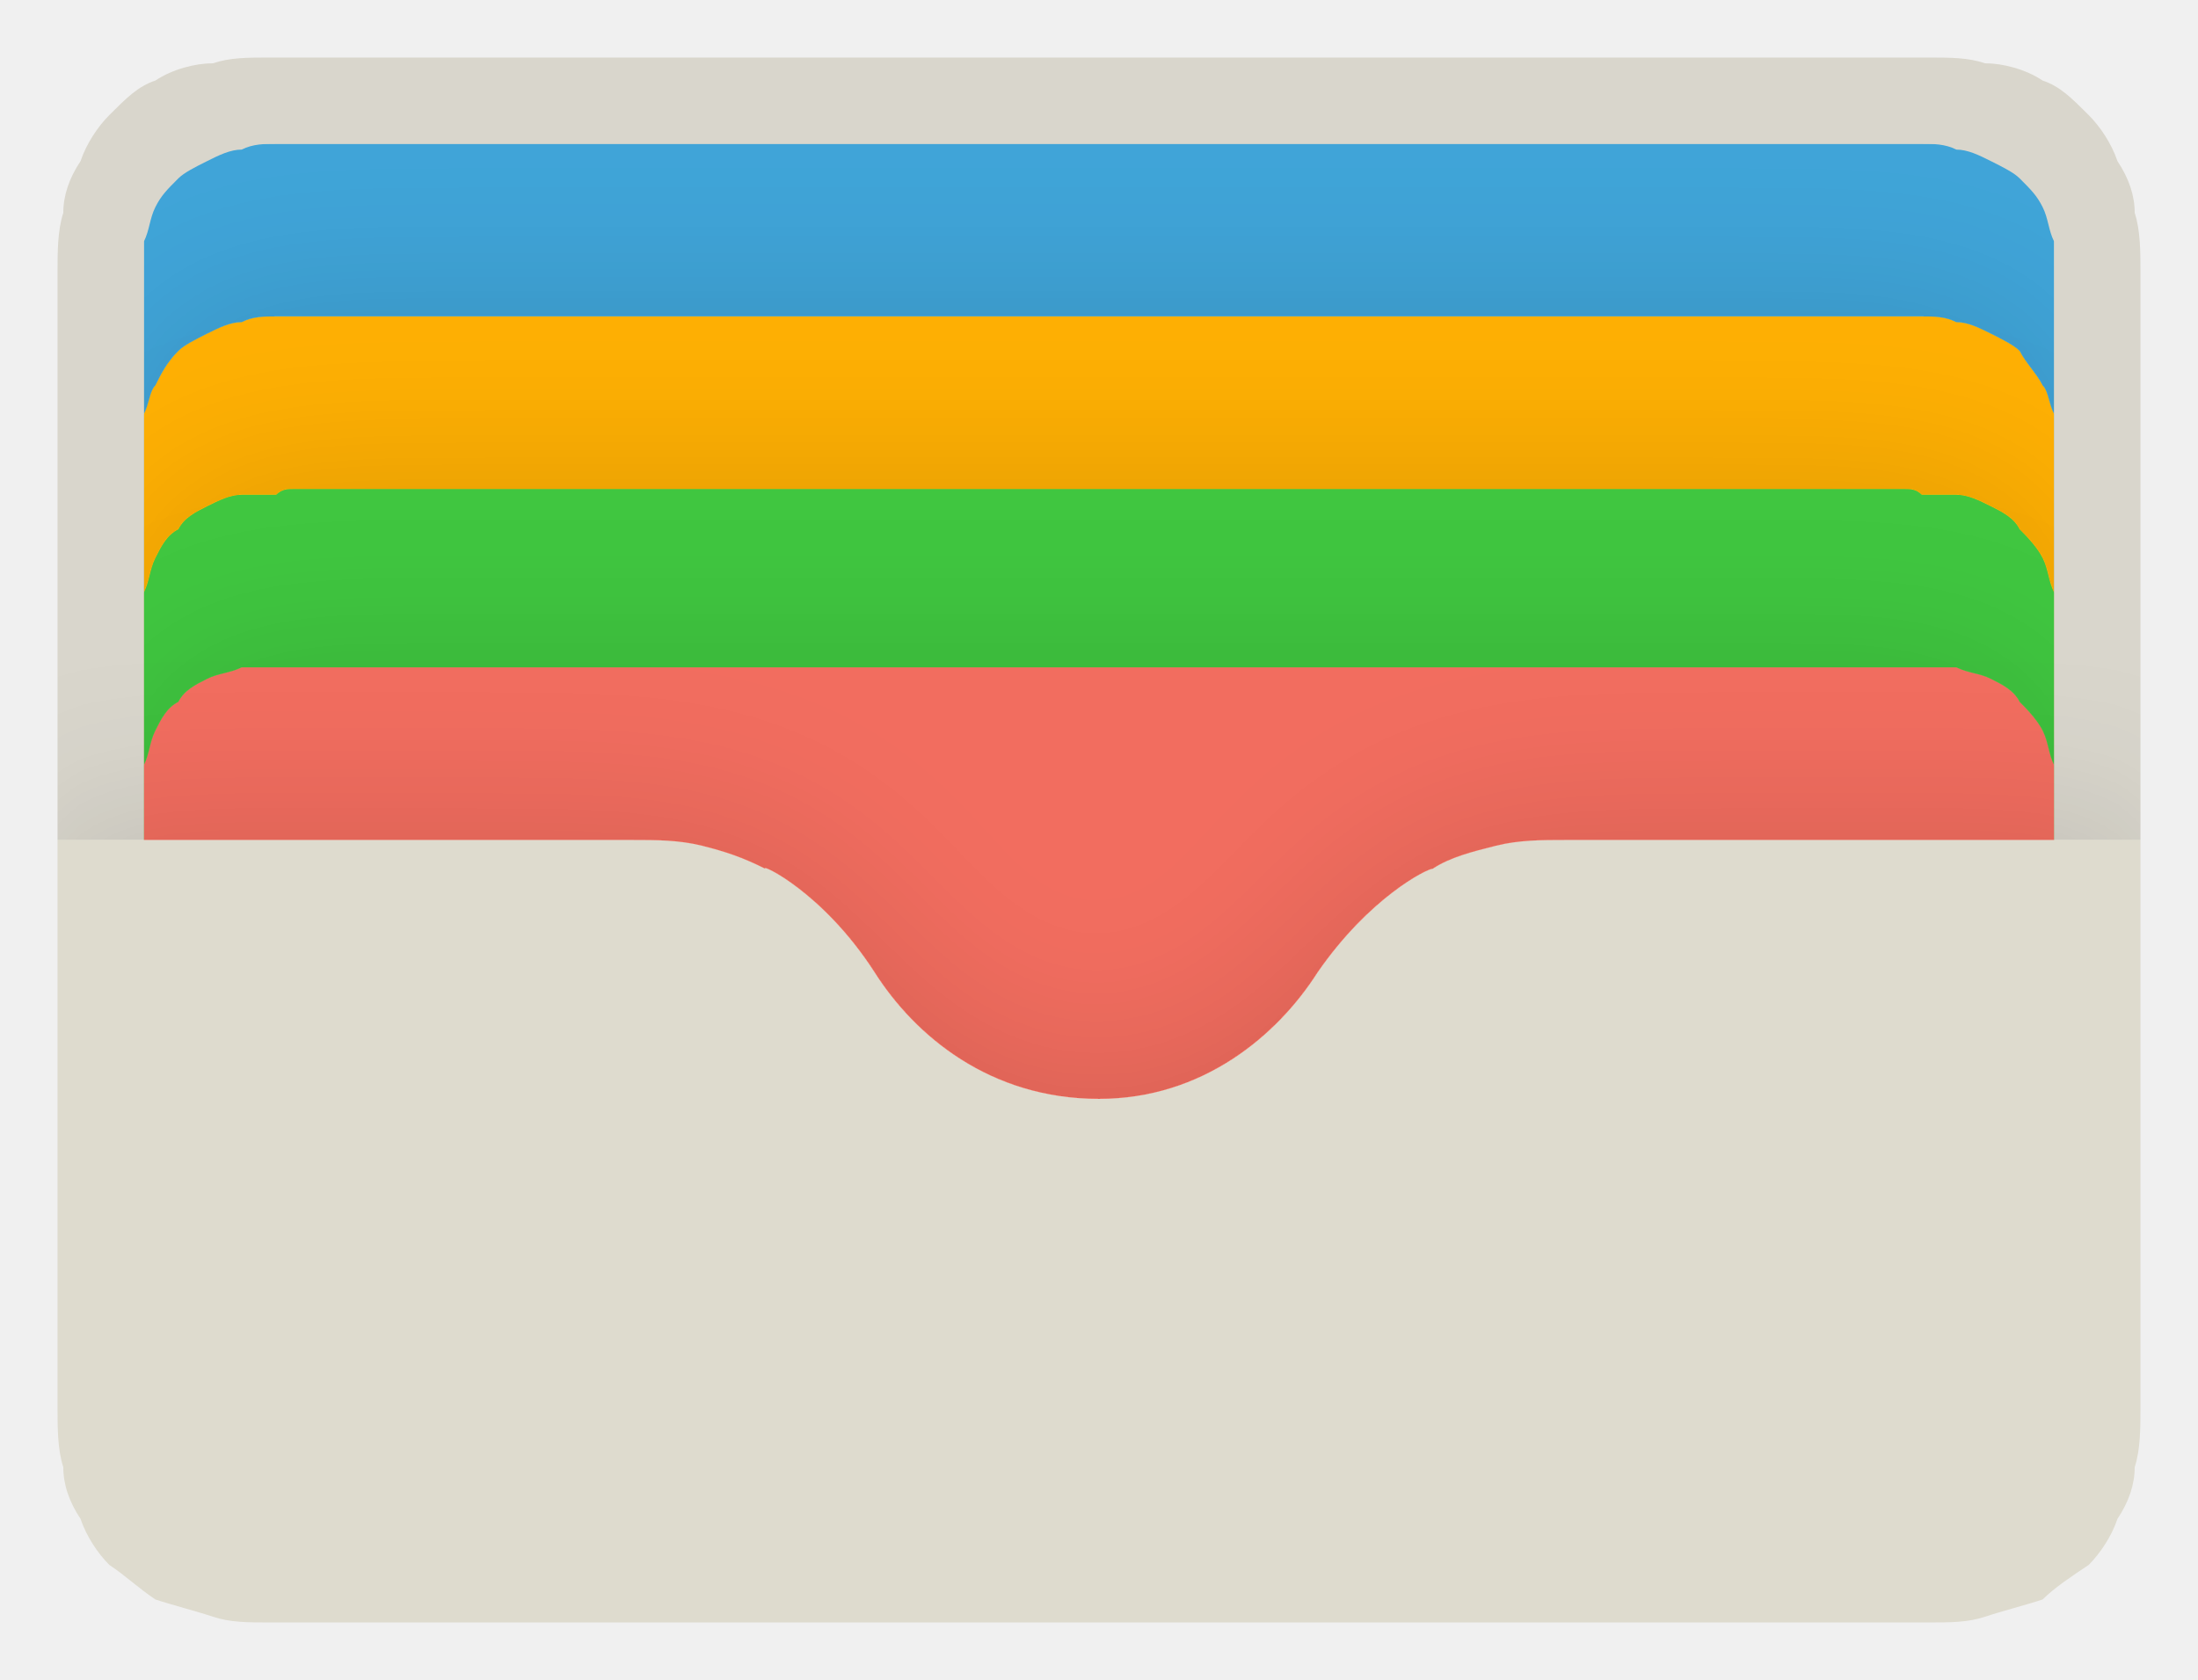
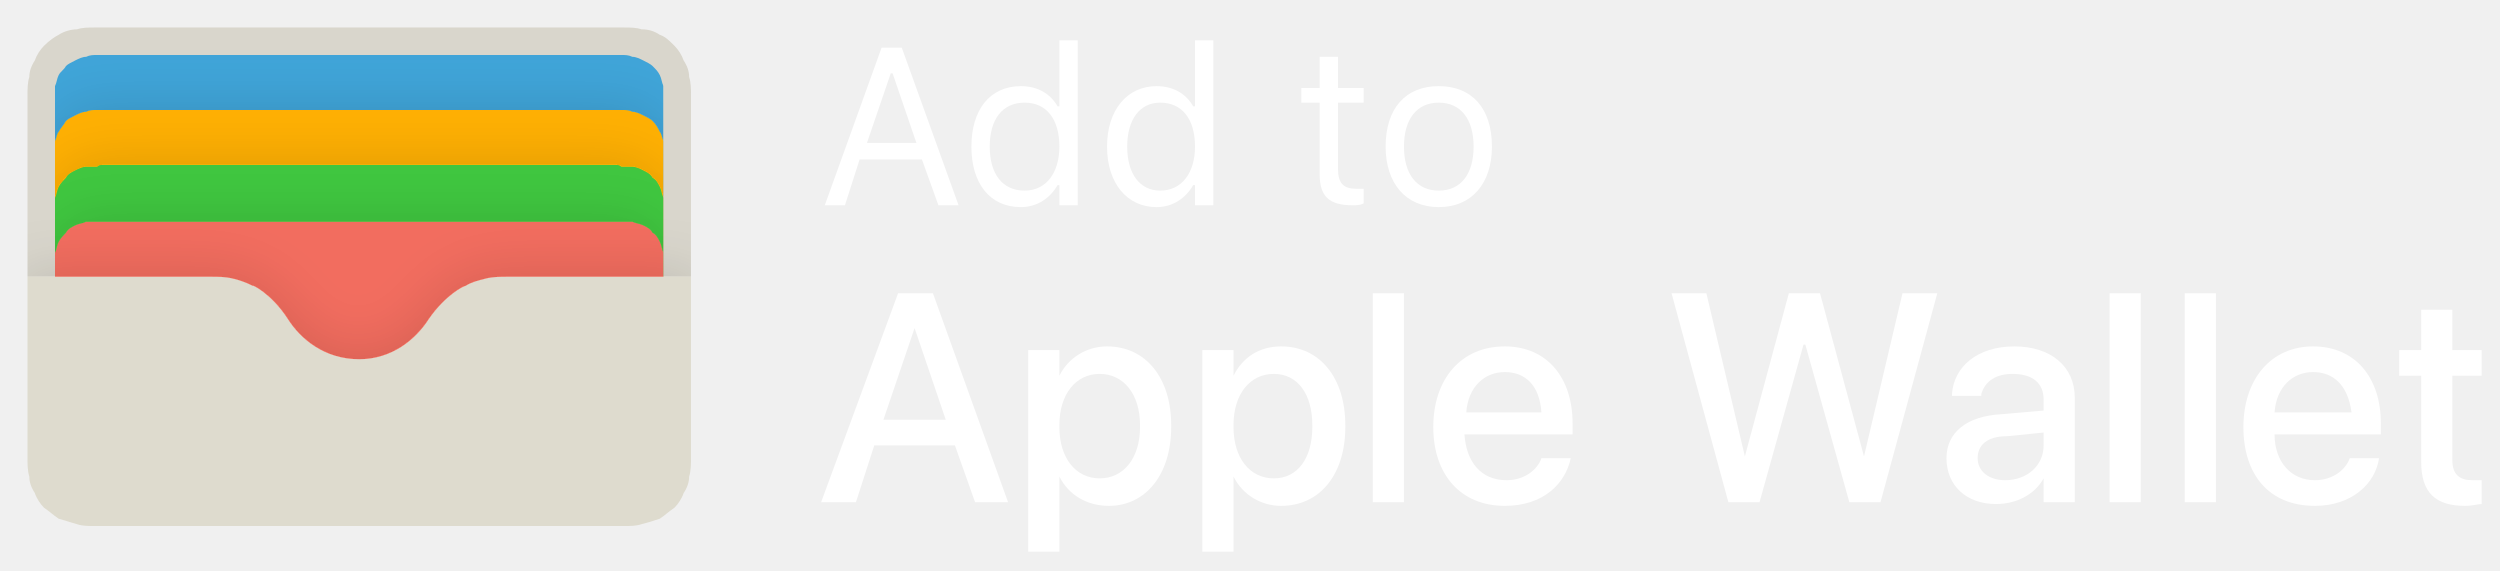
- <svg xmlns="http://www.w3.org/2000/svg" viewBox="9.7 9.4 38.2 29.2" fill="none">
+ <svg xmlns="http://www.w3.org/2000/svg" viewBox="9.2 8.9 136.4 31.1" fill="none">
  <g id="Apple Wallet">
-     <g id="Locale=PL">
+     <g id="Locale=EN">
      <g id="Group">
-         <g id="Group_2">

</g>
-       </g>
      <g id="Wallet">
-         <g id="Group_3">
+         <g id="Group_2">
          <g id="Clip path group">
            <mask id="mask0_0_1" style="mask-type:luminance" maskUnits="userSpaceOnUse" x="10" y="10" width="37" height="28">
              <g id="SVGID_00000181069019417928362810000001356436832662090896_">
-                 <path id="Vector_3" d="M46.9 32.5V32.9C46.9 33.1 46.9 33.3 46.9 33.4C46.9 33.6 46.9 33.7 46.9 33.9C46.9 34.2 46.9 34.6 46.8 34.9C46.8 35.2 46.7 35.5 46.5 35.8C46.4 36.1 46.2 36.4 46.0 36.6C45.7 36.8 45.4 37.0 45.2 37.2C44.9 37.3 44.5 37.4 44.2 37.5C43.9 37.6 43.6 37.6 43.2 37.6C43.1 37.6 42.9 37.6 42.8 37.6C42.6 37.6 42.4 37.6 42.2 37.6L40.2 37.6L42.1 37.6H15.5L17.4 37.6L15.4 37.6C15.2 37.6 15.0 37.6 14.8 37.6C14.7 37.6 14.5 37.6 14.4 37.6C14.0 37.6 13.7 37.6 13.4 37.5C13.1 37.4 12.7 37.3 12.4 37.2C12.1 37.0 11.9 36.8 11.6 36.6C11.4 36.4 11.2 36.1 11.1 35.8C10.9 35.5 10.8 35.2 10.8 34.9C10.7 34.6 10.7 34.2 10.7 33.9C10.7 33.7 10.7 33.6 10.7 33.4C10.7 33.3 10.7 33.1 10.7 32.9V32.6V15.4V17.1V15.1C10.7 14.9 10.7 14.7 10.7 14.5C10.7 14.4 10.7 14.2 10.7 14.1C10.7 13.8 10.7 13.4 10.8 13.1C10.8 12.8 10.9 12.5 11.1 12.2C11.2 11.9 11.4 11.6 11.6 11.4C11.9 11.1 12.1 10.9 12.4 10.8C12.7 10.6 13.1 10.5 13.4 10.5C13.7 10.4 14.0 10.4 14.4 10.4C14.5 10.4 14.7 10.4 14.8 10.4C15.0 10.4 15.2 10.4 15.4 10.4H17.4H42.1H42.2C42.4 10.4 42.6 10.4 42.8 10.4C42.9 10.4 43.1 10.4 43.2 10.4C43.6 10.4 43.9 10.4 44.2 10.5C44.5 10.5 44.9 10.6 45.2 10.8C45.5 10.9 45.7 11.1 46.0 11.4C46.2 11.6 46.4 11.9 46.5 12.2C46.7 12.5 46.8 12.8 46.8 13.1C46.9 13.4 46.9 13.8 46.9 14.1C46.9 14.2 46.9 14.4 46.9 14.5C46.9 14.7 46.9 14.9 46.9 15.1V15.5V32.5Z" fill="white" />
+                 <path id="Vector_3" d="M46.9 32.5V32.9C46.9 33.1 46.9 33.3 46.9 33.4C46.9 33.6 46.9 33.7 46.9 33.9C46.9 34.2 46.9 34.6 46.8 34.9C46.8 35.2 46.7 35.5 46.5 35.8C46.4 36.1 46.2 36.4 46.0 36.6C45.7 36.8 45.5 37.0 45.2 37.2C44.9 37.3 44.6 37.4 44.2 37.5C43.9 37.6 43.6 37.6 43.2 37.6C43.1 37.6 42.9 37.6 42.8 37.6C42.6 37.6 42.4 37.6 42.2 37.6L40.2 37.6L42.1 37.6H15.5L17.4 37.6L15.4 37.6C15.2 37.6 15.0 37.6 14.8 37.6C14.7 37.6 14.5 37.6 14.4 37.6C14.0 37.6 13.7 37.6 13.4 37.5C13.1 37.4 12.7 37.3 12.4 37.2C12.1 37.0 11.9 36.8 11.6 36.6C11.4 36.4 11.2 36.1 11.1 35.8C10.9 35.5 10.8 35.2 10.8 34.9C10.7 34.6 10.7 34.2 10.7 33.9C10.7 33.7 10.7 33.6 10.7 33.4C10.7 33.3 10.7 33.1 10.7 32.9V32.6V15.4V17.1V15.1C10.7 14.9 10.7 14.7 10.7 14.5C10.7 14.4 10.7 14.2 10.7 14.1C10.7 13.8 10.7 13.4 10.8 13.1C10.8 12.8 10.9 12.5 11.1 12.2C11.2 11.9 11.4 11.6 11.6 11.4C11.9 11.1 12.2 10.9 12.4 10.8C12.7 10.6 13.1 10.5 13.4 10.5C13.7 10.4 14.0 10.4 14.4 10.4C14.5 10.4 14.7 10.4 14.8 10.4C15.0 10.4 15.2 10.4 15.4 10.4H17.4H42.1H42.2C42.4 10.4 42.6 10.4 42.8 10.4C42.9 10.4 43.1 10.4 43.2 10.4C43.6 10.4 43.9 10.4 44.2 10.5C44.6 10.5 44.9 10.6 45.2 10.8C45.5 10.9 45.7 11.1 46.0 11.4C46.2 11.6 46.4 11.9 46.5 12.2C46.7 12.5 46.8 12.8 46.8 13.1C46.9 13.4 46.9 13.8 46.9 14.1C46.9 14.2 46.9 14.4 46.9 14.5C46.9 14.7 46.9 14.9 46.9 15.1V15.5V32.5Z" fill="white" />
              </g>
            </mask>
            <g mask="url(#mask0_0_1)">
-               <g id="Group_4">
+               <g id="Group_3">
                <path id="Vector_4" d="M45.8 11.5H11.8V35.2H45.8V11.5Z" fill="#DEDBCE" />
                <path id="Vector_5" d="M45.4 11.9H12.2V26.0H45.4V11.9Z" fill="#40A5D9" />
-                 <g id="Group_5">
-                   <g id="Group_6">
+                 <g id="Group_4">
+                   <g id="Group_5">
                    <g id="Vector_6" filter="url(#filter0_d_0_1)">
-                       <path fill-rule="evenodd" clip-rule="evenodd" d="M45.4 17.9C45.4 17.8 45.4 17.7 45.4 17.6C45.4 17.5 45.4 17.4 45.4 17.3C45.4 17.1 45.4 16.9 45.4 16.6C45.3 16.4 45.3 16.2 45.2 16.1C45.1 15.9 44.9 15.7 44.8 15.5C44.7 15.4 44.5 15.3 44.3 15.2C44.1 15.1 43.9 15.0 43.7 15.0C43.5 14.9 43.3 14.9 43.1 14.9C43.0 14.9 42.9 14.9 42.8 14.9C42.7 14.9 42.6 14.9 42.4 14.9H42.4H16.5H15.2C15.0 14.9 14.9 14.9 14.8 14.9C14.7 14.9 14.6 14.9 14.5 14.9C14.3 14.9 14.1 14.9 13.9 15.0C13.7 15.0 13.5 15.1 13.3 15.2C13.1 15.3 12.9 15.4 12.8 15.5C12.6 15.7 12.5 15.9 12.4 16.1C12.3 16.2 12.3 16.4 12.2 16.6C12.2 16.9 12.2 17.1 12.2 17.3C12.2 17.4 12.2 17.5 12.2 17.6C12.2 17.7 12.2 17.8 12.2 17.9V19.2V18.2V29.0H45.4V18.3V17.9Z" fill="#FFB003" />
+                       <path fill-rule="evenodd" clip-rule="evenodd" d="M45.4 17.9C45.4 17.8 45.4 17.7 45.4 17.6C45.4 17.5 45.4 17.4 45.4 17.3C45.4 17.1 45.4 16.9 45.4 16.6C45.3 16.4 45.3 16.2 45.2 16.1C45.1 15.9 45.0 15.7 44.8 15.5C44.7 15.4 44.5 15.3 44.3 15.2C44.1 15.1 43.9 15.0 43.7 15.0C43.5 14.9 43.3 14.9 43.1 14.9C43.0 14.9 42.9 14.9 42.8 14.9C42.7 14.9 42.6 14.9 42.4 14.9H42.4H16.5H15.2C15.0 14.9 14.9 14.9 14.8 14.9C14.7 14.9 14.6 14.9 14.5 14.9C14.3 14.9 14.1 14.9 13.9 15.0C13.7 15.0 13.5 15.1 13.3 15.2C13.1 15.3 12.9 15.4 12.8 15.5C12.7 15.7 12.5 15.9 12.4 16.1C12.3 16.2 12.3 16.4 12.2 16.6C12.2 16.9 12.2 17.1 12.2 17.3C12.2 17.4 12.2 17.5 12.2 17.6C12.2 17.7 12.2 17.8 12.2 17.9V19.2V18.2V29.0H45.4V18.3V17.9Z" fill="#FFB003" />
                    </g>
                  </g>
                </g>
-                 <g id="Group_7">
-                   <g id="Group_8">
+                 <g id="Group_6">
+                   <g id="Group_7">
                    <g id="Vector_7" filter="url(#filter1_d_0_1)">
-                       <path fill-rule="evenodd" clip-rule="evenodd" d="M45.4 20.9C45.4 20.8 45.4 20.7 45.4 20.6C45.4 20.5 45.4 20.4 45.4 20.3C45.4 20.1 45.4 19.9 45.4 19.7C45.3 19.5 45.3 19.3 45.2 19.1C45.1 18.9 44.9 18.7 44.8 18.6C44.7 18.4 44.5 18.3 44.3 18.2C44.1 18.1 43.9 18.0 43.7 18.0C43.5 18.0 43.3 18.0 43.1 18.0C43.0 17.9 42.9 17.9 42.8 17.9C42.7 17.9 42.6 17.9 42.4 17.9H42.4H16.5H15.2C15.0 17.9 14.9 17.9 14.8 17.9C14.7 17.9 14.6 17.9 14.5 18.0C14.3 18.0 14.1 18.0 13.9 18.0C13.7 18.0 13.5 18.1 13.3 18.2C13.1 18.3 12.9 18.4 12.8 18.6C12.6 18.7 12.5 18.9 12.4 19.1C12.3 19.3 12.3 19.5 12.2 19.7C12.2 19.9 12.2 20.1 12.2 20.3C12.2 20.4 12.2 20.5 12.2 20.6C12.2 20.7 12.2 20.8 12.2 20.9V22.2V21.2V32.1H45.4V21.3V20.9Z" fill="#40C740" />
+                       <path fill-rule="evenodd" clip-rule="evenodd" d="M45.4 20.9C45.4 20.8 45.4 20.7 45.4 20.6C45.4 20.5 45.4 20.4 45.4 20.3C45.4 20.1 45.4 19.9 45.4 19.7C45.3 19.5 45.3 19.3 45.2 19.1C45.1 18.9 45.0 18.7 44.8 18.6C44.7 18.4 44.5 18.3 44.3 18.2C44.1 18.1 43.9 18.0 43.7 18.0C43.5 18.0 43.3 18.0 43.1 18.0C43.0 17.9 42.9 17.9 42.8 17.9C42.7 17.9 42.6 17.9 42.4 17.9H42.4H16.5H15.2C15.0 17.9 14.9 17.9 14.8 17.9C14.7 17.9 14.6 17.9 14.5 18.0C14.3 18.0 14.1 18.0 13.9 18.0C13.7 18.0 13.5 18.1 13.3 18.2C13.1 18.3 12.9 18.4 12.8 18.6C12.7 18.7 12.5 18.9 12.4 19.1C12.3 19.3 12.3 19.5 12.2 19.7C12.2 19.9 12.2 20.1 12.2 20.3C12.2 20.4 12.2 20.5 12.2 20.6C12.2 20.7 12.2 20.8 12.2 20.9V22.2V21.2V32.1H45.4V21.3V20.9Z" fill="#40C740" />
                    </g>
                  </g>
                </g>
-                 <g id="Group_9">
-                   <g id="Group_10">
+                 <g id="Group_8">
+                   <g id="Group_9">
                    <g id="Vector_8" filter="url(#filter2_d_0_1)">
-                       <path fill-rule="evenodd" clip-rule="evenodd" d="M45.4 23.9C45.4 23.8 45.4 23.7 45.4 23.6C45.4 23.5 45.4 23.4 45.4 23.3C45.4 23.1 45.4 22.9 45.4 22.7C45.3 22.5 45.3 22.3 45.2 22.1C45.1 21.9 44.9 21.7 44.8 21.6C44.7 21.4 44.5 21.3 44.3 21.2C44.1 21.1 43.9 21.1 43.7 21.0C43.5 21.0 43.3 21.0 43.1 21.0C43.0 21.0 42.9 21.0 42.8 21.0C42.7 21.0 42.6 21.0 42.4 21.0H42.4H16.5H15.2C15.0 21.0 14.9 21.0 14.8 21.0C14.7 21.0 14.6 21.0 14.5 21.0C14.3 21.0 14.1 21.0 13.9 21.0C13.7 21.1 13.5 21.1 13.3 21.2C13.1 21.3 12.9 21.4 12.8 21.6C12.6 21.7 12.5 21.9 12.4 22.1C12.3 22.3 12.3 22.5 12.2 22.7C12.2 22.9 12.2 23.1 12.2 23.3C12.2 23.4 12.2 23.5 12.2 23.6C12.2 23.7 12.2 23.8 12.2 23.9V25.3V24.2V35.1H45.4V24.3V23.9Z" fill="#F26D5F" />
+                       <path fill-rule="evenodd" clip-rule="evenodd" d="M45.4 23.9C45.4 23.8 45.4 23.7 45.4 23.6C45.4 23.5 45.4 23.4 45.4 23.3C45.4 23.1 45.4 22.9 45.4 22.7C45.3 22.5 45.3 22.3 45.2 22.1C45.1 21.9 45.0 21.7 44.8 21.6C44.7 21.4 44.5 21.3 44.3 21.2C44.1 21.1 43.9 21.1 43.7 21.0C43.5 21.0 43.3 21.0 43.1 21.0C43.0 21.0 42.9 21.0 42.8 21.0C42.7 21.0 42.6 21.0 42.4 21.0H42.4H16.5H15.2C15.0 21.0 14.9 21.0 14.8 21.0C14.7 21.0 14.6 21.0 14.5 21.0C14.3 21.0 14.1 21.0 13.9 21.0C13.7 21.1 13.5 21.1 13.3 21.2C13.1 21.3 12.9 21.4 12.8 21.6C12.7 21.7 12.5 21.9 12.4 22.1C12.3 22.3 12.3 22.5 12.2 22.7C12.2 22.9 12.2 23.1 12.2 23.3C12.2 23.4 12.2 23.5 12.2 23.6C12.2 23.7 12.2 23.8 12.2 23.9V25.3V24.2V35.1H45.4V24.3V23.9Z" fill="#F26D5F" />
                    </g>
                  </g>
                </g>
-                 <path id="Vector_9" fill-rule="evenodd" clip-rule="evenodd" d="M10.2 9.9V25.5H12.2V16.2V14.9C12.2 14.8 12.2 14.7 12.2 14.5C12.2 14.4 12.2 14.3 12.2 14.3C12.2 14.0 12.2 13.8 12.2 13.6C12.3 13.4 12.3 13.2 12.4 13.0C12.5 12.8 12.6 12.7 12.8 12.5C12.9 12.4 13.1 12.3 13.3 12.2C13.5 12.1 13.7 12.0 13.9 12.0C14.1 11.9 14.3 11.9 14.5 11.9C14.6 11.9 14.7 11.9 14.8 11.9C14.9 11.9 15.0 11.9 15.2 11.9H16.5H42.3H42.4C42.6 11.9 42.7 11.9 42.8 11.9C42.9 11.9 43.0 11.9 43.1 11.9C43.3 11.9 43.5 11.9 43.7 12.0C43.9 12.0 44.1 12.1 44.3 12.2C44.5 12.3 44.7 12.4 44.8 12.5C45.0 12.7 45.1 12.8 45.2 13.0C45.3 13.2 45.3 13.4 45.4 13.6C45.4 13.8 45.4 14.0 45.4 14.3C45.4 14.4 45.4 14.4 45.4 14.5C45.4 14.7 45.4 14.8 45.4 14.9V16.2V25.5H47.4V9.9H10.2Z" fill="#D9D6CC" />
-                 <g id="Group_11">
-                   <g id="Group_12">
+                 <path id="Vector_9" fill-rule="evenodd" clip-rule="evenodd" d="M10.2 9.9V25.5H12.2V16.2V14.9C12.2 14.8 12.2 14.7 12.2 14.5C12.2 14.4 12.2 14.3 12.2 14.3C12.2 14.0 12.2 13.8 12.2 13.6C12.3 13.4 12.3 13.2 12.4 13.0C12.5 12.8 12.7 12.7 12.8 12.5C12.9 12.4 13.1 12.3 13.3 12.2C13.5 12.1 13.7 12.0 13.9 12.0C14.1 11.9 14.3 11.9 14.5 11.9C14.6 11.9 14.7 11.9 14.8 11.9C14.9 11.9 15.0 11.9 15.2 11.9H16.5H42.3H42.4C42.6 11.9 42.7 11.9 42.8 11.9C42.9 11.9 43.0 11.9 43.1 11.9C43.3 11.9 43.5 11.9 43.7 12.0C43.9 12.0 44.1 12.1 44.3 12.2C44.5 12.3 44.7 12.4 44.8 12.5C45.0 12.7 45.1 12.8 45.2 13.0C45.3 13.2 45.3 13.4 45.4 13.6C45.4 13.8 45.4 14.0 45.4 14.3C45.4 14.4 45.4 14.4 45.4 14.5C45.4 14.7 45.4 14.8 45.4 14.9V16.2V25.5H47.4V9.9H10.2Z" fill="#D9D6CC" />
+                 <g id="Group_10">
+                   <g id="Group_11">
                    <g id="Vector_10" filter="url(#filter3_d_0_1)">
                      <path fill-rule="evenodd" clip-rule="evenodd" d="M38.1 24.0C37.9 24.0 37.6 24.0 37.4 24.0C37.2 24.0 37.1 24.0 36.9 24.0C36.5 24.0 36.1 24.0 35.7 24.1C35.3 24.2 34.9 24.3 34.6 24.5C34.5 24.5 33.5 25.0 32.6 26.3C31.9 27.4 30.6 28.5 28.8 28.5C26.9 28.5 25.6 27.4 24.9 26.3C24.0 24.9 22.9 24.4 23.0 24.5C22.6 24.3 22.3 24.2 21.9 24.1C21.5 24.0 21.1 24.0 20.7 24.0C20.5 24.0 20.3 24.0 20.1 24.0C19.9 24.0 19.7 24.0 19.5 24.0H10.2V38.1H47.4V24.0H38.1Z" fill="#DEDBCE" />
                    </g>
                  </g>
                </g>
              </g>
            </g>
          </g>
        </g>
      </g>
-       <g id="Group_13">
+       <g id="Group_12">
+         <g id="Group_13">
+           <path id="Vector_11" d="M58.2 24.9H60.1L64.2 36.3H62.4L61.3 33.2H56.9L55.9 36.3H54.0L58.2 24.9ZM57.4 31.8H60.8L59.1 26.8H59.1L57.4 31.8Z" fill="white" />
+           <path id="Vector_12" d="M65.3 28.0H67.0V29.4H67.0C67.5 28.4 68.5 27.8 69.6 27.8C71.7 27.8 73.1 29.5 73.1 32.1V32.2C73.1 34.8 71.7 36.5 69.7 36.5C68.5 36.5 67.5 35.9 67.0 34.9H67.0V39.0H65.3V28.0ZM71.4 32.2V32.1C71.4 30.4 70.5 29.3 69.2 29.3C67.9 29.3 67.0 30.4 67.0 32.1V32.2C67.0 33.9 67.9 35.0 69.2 35.0C70.5 35.0 71.4 33.9 71.4 32.2Z" fill="white" />
+           <path id="Vector_13" d="M74.8 28.0H76.5V29.4H76.5C77.0 28.4 77.9 27.8 79.1 27.8C81.2 27.8 82.6 29.5 82.6 32.1V32.2C82.6 34.8 81.2 36.5 79.1 36.5C78.0 36.5 77.0 35.9 76.5 34.9H76.5V39.0H74.8V28.0ZM80.8 32.2V32.1C80.8 30.4 80.0 29.3 78.7 29.3C77.4 29.3 76.5 30.4 76.5 32.1V32.2C76.5 33.9 77.4 35.0 78.7 35.0C80.0 35.0 80.8 33.9 80.8 32.2Z" fill="white" />
+           <path id="Vector_14" d="M84.1 24.9H85.8V36.3H84.1V24.9Z" fill="white" />
+           <path id="Vector_15" d="M87.4 32.2V32.2C87.4 29.6 88.9 27.8 91.3 27.8C93.6 27.8 95.0 29.5 95.0 32.0V32.6H89.1C89.2 34.1 90.0 35.1 91.4 35.1C92.4 35.1 93.1 34.5 93.3 33.9L93.3 33.9H94.9L94.9 33.9C94.6 35.3 93.4 36.5 91.3 36.5C88.9 36.5 87.4 34.8 87.4 32.2ZM89.2 31.4H93.3C93.2 29.9 92.4 29.2 91.3 29.2C90.2 29.2 89.3 30.0 89.2 31.4Z" fill="white" />
+           <path id="Vector_16" d="M100.4 24.9H102.3L104.4 33.8H104.4L106.8 24.9H108.5L110.9 33.8H110.9L113.0 24.9H114.9L111.8 36.3H110.1L107.7 27.7H107.6L105.2 36.3H103.5L100.4 24.9Z" fill="white" />
+           <path id="Vector_17" d="M115.4 33.9V33.9C115.4 32.5 116.5 31.6 118.4 31.5L120.7 31.3V30.7C120.7 29.8 120.1 29.3 119.0 29.3C118.1 29.3 117.5 29.7 117.3 30.4L117.3 30.5H115.7L115.7 30.4C115.8 28.9 117.1 27.8 119.1 27.8C121.1 27.8 122.4 28.9 122.4 30.6V36.3H120.7V35.0H120.7C120.2 35.9 119.2 36.4 118.1 36.4C116.5 36.4 115.4 35.4 115.4 33.9ZM118.6 35.1C119.8 35.1 120.7 34.3 120.7 33.2V32.5L118.7 32.7C117.6 32.7 117.1 33.2 117.1 33.9V33.9C117.1 34.6 117.7 35.1 118.6 35.1Z" fill="white" />
+           <path id="Vector_18" d="M124.3 24.9H126.0V36.3H124.3V24.9Z" fill="white" />
+           <path id="Vector_19" d="M128.4 24.9H130.1V36.3H128.4V24.9Z" fill="white" />
+           <path id="Vector_20" d="M131.6 32.2V32.2C131.6 29.6 133.1 27.8 135.4 27.8C137.7 27.8 139.1 29.5 139.1 32.0V32.6H133.3C133.3 34.1 134.2 35.1 135.5 35.1C136.5 35.1 137.2 34.5 137.4 33.9L137.4 33.9H139.0L139.0 33.9C138.8 35.3 137.5 36.5 135.5 36.5C133.0 36.5 131.6 34.8 131.6 32.2ZM133.3 31.4H137.5C137.3 29.9 136.5 29.2 135.4 29.2C134.3 29.2 133.4 30.0 133.3 31.4Z" fill="white" />
+           <path id="Vector_21" d="M141.3 34.1V29.4H140.1V28.0H141.3V25.8H143.0V28.0H144.6V29.4H143.0V34.0C143.0 34.8 143.4 35.1 144.1 35.1C144.3 35.1 144.5 35.1 144.6 35.1V36.4C144.4 36.4 144.1 36.5 143.7 36.5C142.1 36.5 141.3 35.8 141.3 34.1Z" fill="white" />
+         </g>
        <g id="Group_14">
- 
- 
- 
- 
- 
- 
- 
- 
- 
- 
- 
- 
- 
- </g>
-         <g id="Group_15">
-           <g id="Group_16">
- 
- 
- 
- 
- 
- 
- 
- </g>
+           <g id="Group_15">
+             <path id="Vector_22" d="M59.5 17.6H56.1L55.3 20.1H54.2L57.3 11.5H58.4L61.5 20.1H60.4L59.5 17.6ZM56.5 16.7H59.2L57.9 12.9H57.8L56.5 16.7Z" fill="white" />
+             <path id="Vector_23" d="M62.2 16.9C62.2 14.9 63.2 13.6 64.9 13.6C65.8 13.6 66.5 14.0 66.9 14.7H67.0V11.1H68.0V20.1H67.0V19.0H66.9C66.5 19.7 65.8 20.2 64.9 20.2C63.2 20.2 62.2 18.9 62.2 16.9ZM63.2 16.9C63.2 18.4 63.9 19.3 65.1 19.3C66.3 19.3 67.0 18.3 67.0 16.9C67.0 15.4 66.3 14.5 65.1 14.5C63.9 14.5 63.2 15.4 63.2 16.9Z" fill="white" />
+             <path id="Vector_24" d="M69.6 16.9C69.6 14.9 70.7 13.6 72.3 13.6C73.2 13.6 73.9 14.0 74.3 14.7H74.4V11.1H75.4V20.1H74.4V19.0H74.3C73.9 19.7 73.2 20.2 72.3 20.2C70.7 20.2 69.6 18.9 69.6 16.9ZM70.7 16.9C70.7 18.4 71.4 19.3 72.5 19.3C73.7 19.3 74.4 18.3 74.4 16.9C74.4 15.4 73.7 14.5 72.5 14.5C71.4 14.5 70.7 15.4 70.7 16.9Z" fill="white" />
+             <path id="Vector_25" d="M82.2 12.0V13.7H83.6V14.5H82.2V18.1C82.2 18.9 82.5 19.2 83.2 19.2C83.4 19.2 83.5 19.2 83.6 19.2V20.0C83.4 20.1 83.2 20.1 83.0 20.1C81.7 20.1 81.2 19.6 81.2 18.4V14.5H80.2V13.7H81.2V12.0H82.2Z" fill="white" />
+             <path id="Vector_26" d="M84.8 16.9C84.8 14.8 85.9 13.6 87.7 13.6C89.5 13.6 90.6 14.8 90.6 16.9C90.6 18.9 89.5 20.2 87.7 20.2C85.9 20.2 84.8 18.9 84.8 16.9ZM89.6 16.9C89.6 15.4 88.9 14.5 87.7 14.5C86.5 14.5 85.8 15.4 85.8 16.9C85.8 18.4 86.5 19.3 87.7 19.3C88.9 19.3 89.6 18.4 89.6 16.9Z" fill="white" />
+           </g>
        </g>
      </g>
    </g>
  </g>
  <defs>
-     <filter id="filter0_d_0_1" x="9.174" y="11.726" width="39.25" height="20.107" filterUnits="userSpaceOnUse" color-interpolation-filters="sRGB">
+     <filter id="filter0_d_0_1" x="9.175" y="11.725" width="39.25" height="20.107" filterUnits="userSpaceOnUse" color-interpolation-filters="sRGB">
      <feFlood flood-opacity="0" result="BackgroundImageFix" />
      <feColorMatrix in="SourceAlpha" type="matrix" values="0 0 0 0 0 0 0 0 0 0 0 0 0 0 0 0 0 0 127 0" result="hardAlpha" />
      <feOffset dy="-0.2" />
      <feGaussianBlur stdDeviation="1.5" />
      <feComposite in2="hardAlpha" operator="out" />
      <feColorMatrix type="matrix" values="0 0 0 0 0 0 0 0 0 0 0 0 0 0 0 0 0 0 0.12 0" />
      <feBlend mode="normal" in2="BackgroundImageFix" result="effect1_dropShadow_0_1" />
      <feBlend mode="normal" in="SourceGraphic" in2="effect1_dropShadow_0_1" result="shape" />
    </filter>
-     <filter id="filter1_d_0_1" x="9.174" y="14.748" width="39.25" height="20.107" filterUnits="userSpaceOnUse" color-interpolation-filters="sRGB">
+     <filter id="filter1_d_0_1" x="9.175" y="14.748" width="39.25" height="20.107" filterUnits="userSpaceOnUse" color-interpolation-filters="sRGB">
      <feFlood flood-opacity="0" result="BackgroundImageFix" />
      <feColorMatrix in="SourceAlpha" type="matrix" values="0 0 0 0 0 0 0 0 0 0 0 0 0 0 0 0 0 0 127 0" result="hardAlpha" />
      <feOffset dy="-0.2" />
      <feGaussianBlur stdDeviation="1.5" />
      <feComposite in2="hardAlpha" operator="out" />
      <feColorMatrix type="matrix" values="0 0 0 0 0 0 0 0 0 0 0 0 0 0 0 0 0 0 0.12 0" />
      <feBlend mode="normal" in2="BackgroundImageFix" result="effect1_dropShadow_0_1" />
      <feBlend mode="normal" in="SourceGraphic" in2="effect1_dropShadow_0_1" result="shape" />
    </filter>
-     <filter id="filter2_d_0_1" x="9.174" y="17.77" width="39.25" height="20.107" filterUnits="userSpaceOnUse" color-interpolation-filters="sRGB">
+     <filter id="filter2_d_0_1" x="9.175" y="17.77" width="39.25" height="20.107" filterUnits="userSpaceOnUse" color-interpolation-filters="sRGB">
      <feFlood flood-opacity="0" result="BackgroundImageFix" />
      <feColorMatrix in="SourceAlpha" type="matrix" values="0 0 0 0 0 0 0 0 0 0 0 0 0 0 0 0 0 0 127 0" result="hardAlpha" />
      <feOffset dy="-0.2" />
      <feGaussianBlur stdDeviation="1.5" />
      <feComposite in2="hardAlpha" operator="out" />
      <feColorMatrix type="matrix" values="0 0 0 0 0 0 0 0 0 0 0 0 0 0 0 0 0 0 0.12 0" />
      <feBlend mode="normal" in2="BackgroundImageFix" result="effect1_dropShadow_0_1" />
      <feBlend mode="normal" in="SourceGraphic" in2="effect1_dropShadow_0_1" result="shape" />
    </filter>
-     <filter id="filter3_d_0_1" x="7.162" y="20.795" width="43.279" height="20.106" filterUnits="userSpaceOnUse" color-interpolation-filters="sRGB">
+     <filter id="filter3_d_0_1" x="7.163" y="20.795" width="43.279" height="20.105" filterUnits="userSpaceOnUse" color-interpolation-filters="sRGB">
      <feFlood flood-opacity="0" result="BackgroundImageFix" />
      <feColorMatrix in="SourceAlpha" type="matrix" values="0 0 0 0 0 0 0 0 0 0 0 0 0 0 0 0 0 0 127 0" result="hardAlpha" />
      <feOffset dy="-0.2" />
      <feGaussianBlur stdDeviation="1.5" />
      <feComposite in2="hardAlpha" operator="out" />
      <feColorMatrix type="matrix" values="0 0 0 0 0 0 0 0 0 0 0 0 0 0 0 0 0 0 0.12 0" />
      <feBlend mode="normal" in2="BackgroundImageFix" result="effect1_dropShadow_0_1" />
      <feBlend mode="normal" in="SourceGraphic" in2="effect1_dropShadow_0_1" result="shape" />
    </filter>
  </defs>
</svg>
